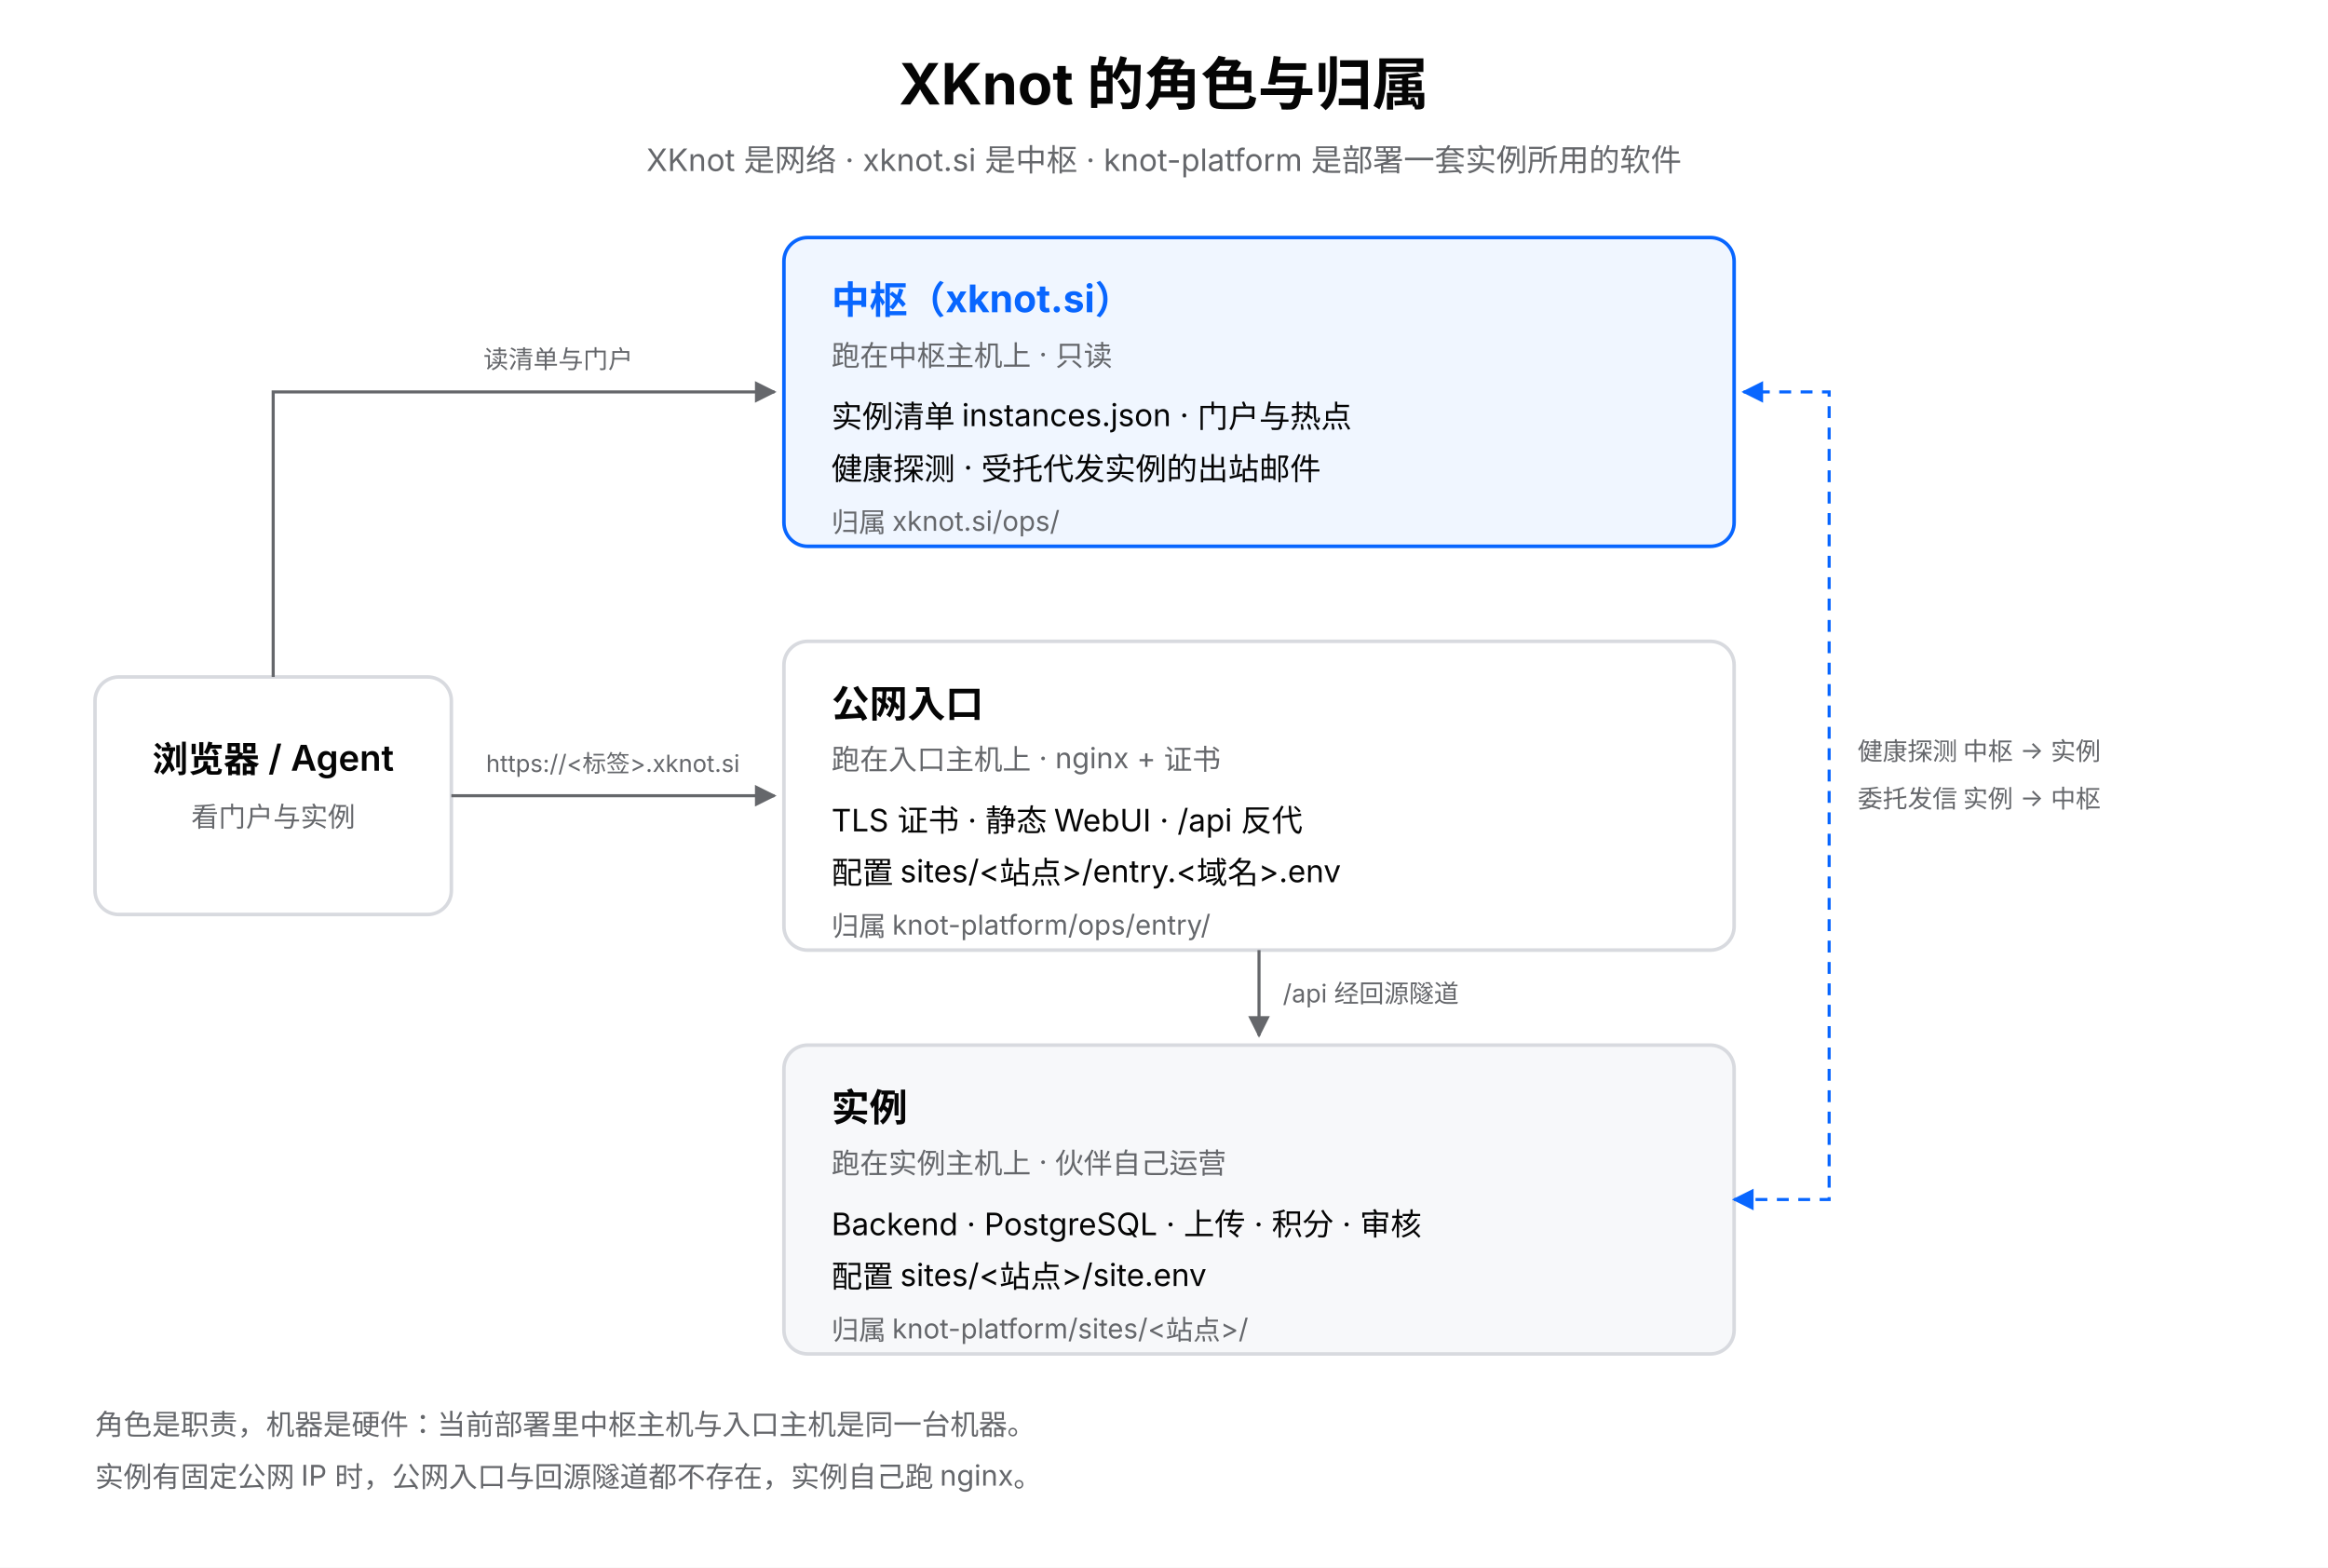
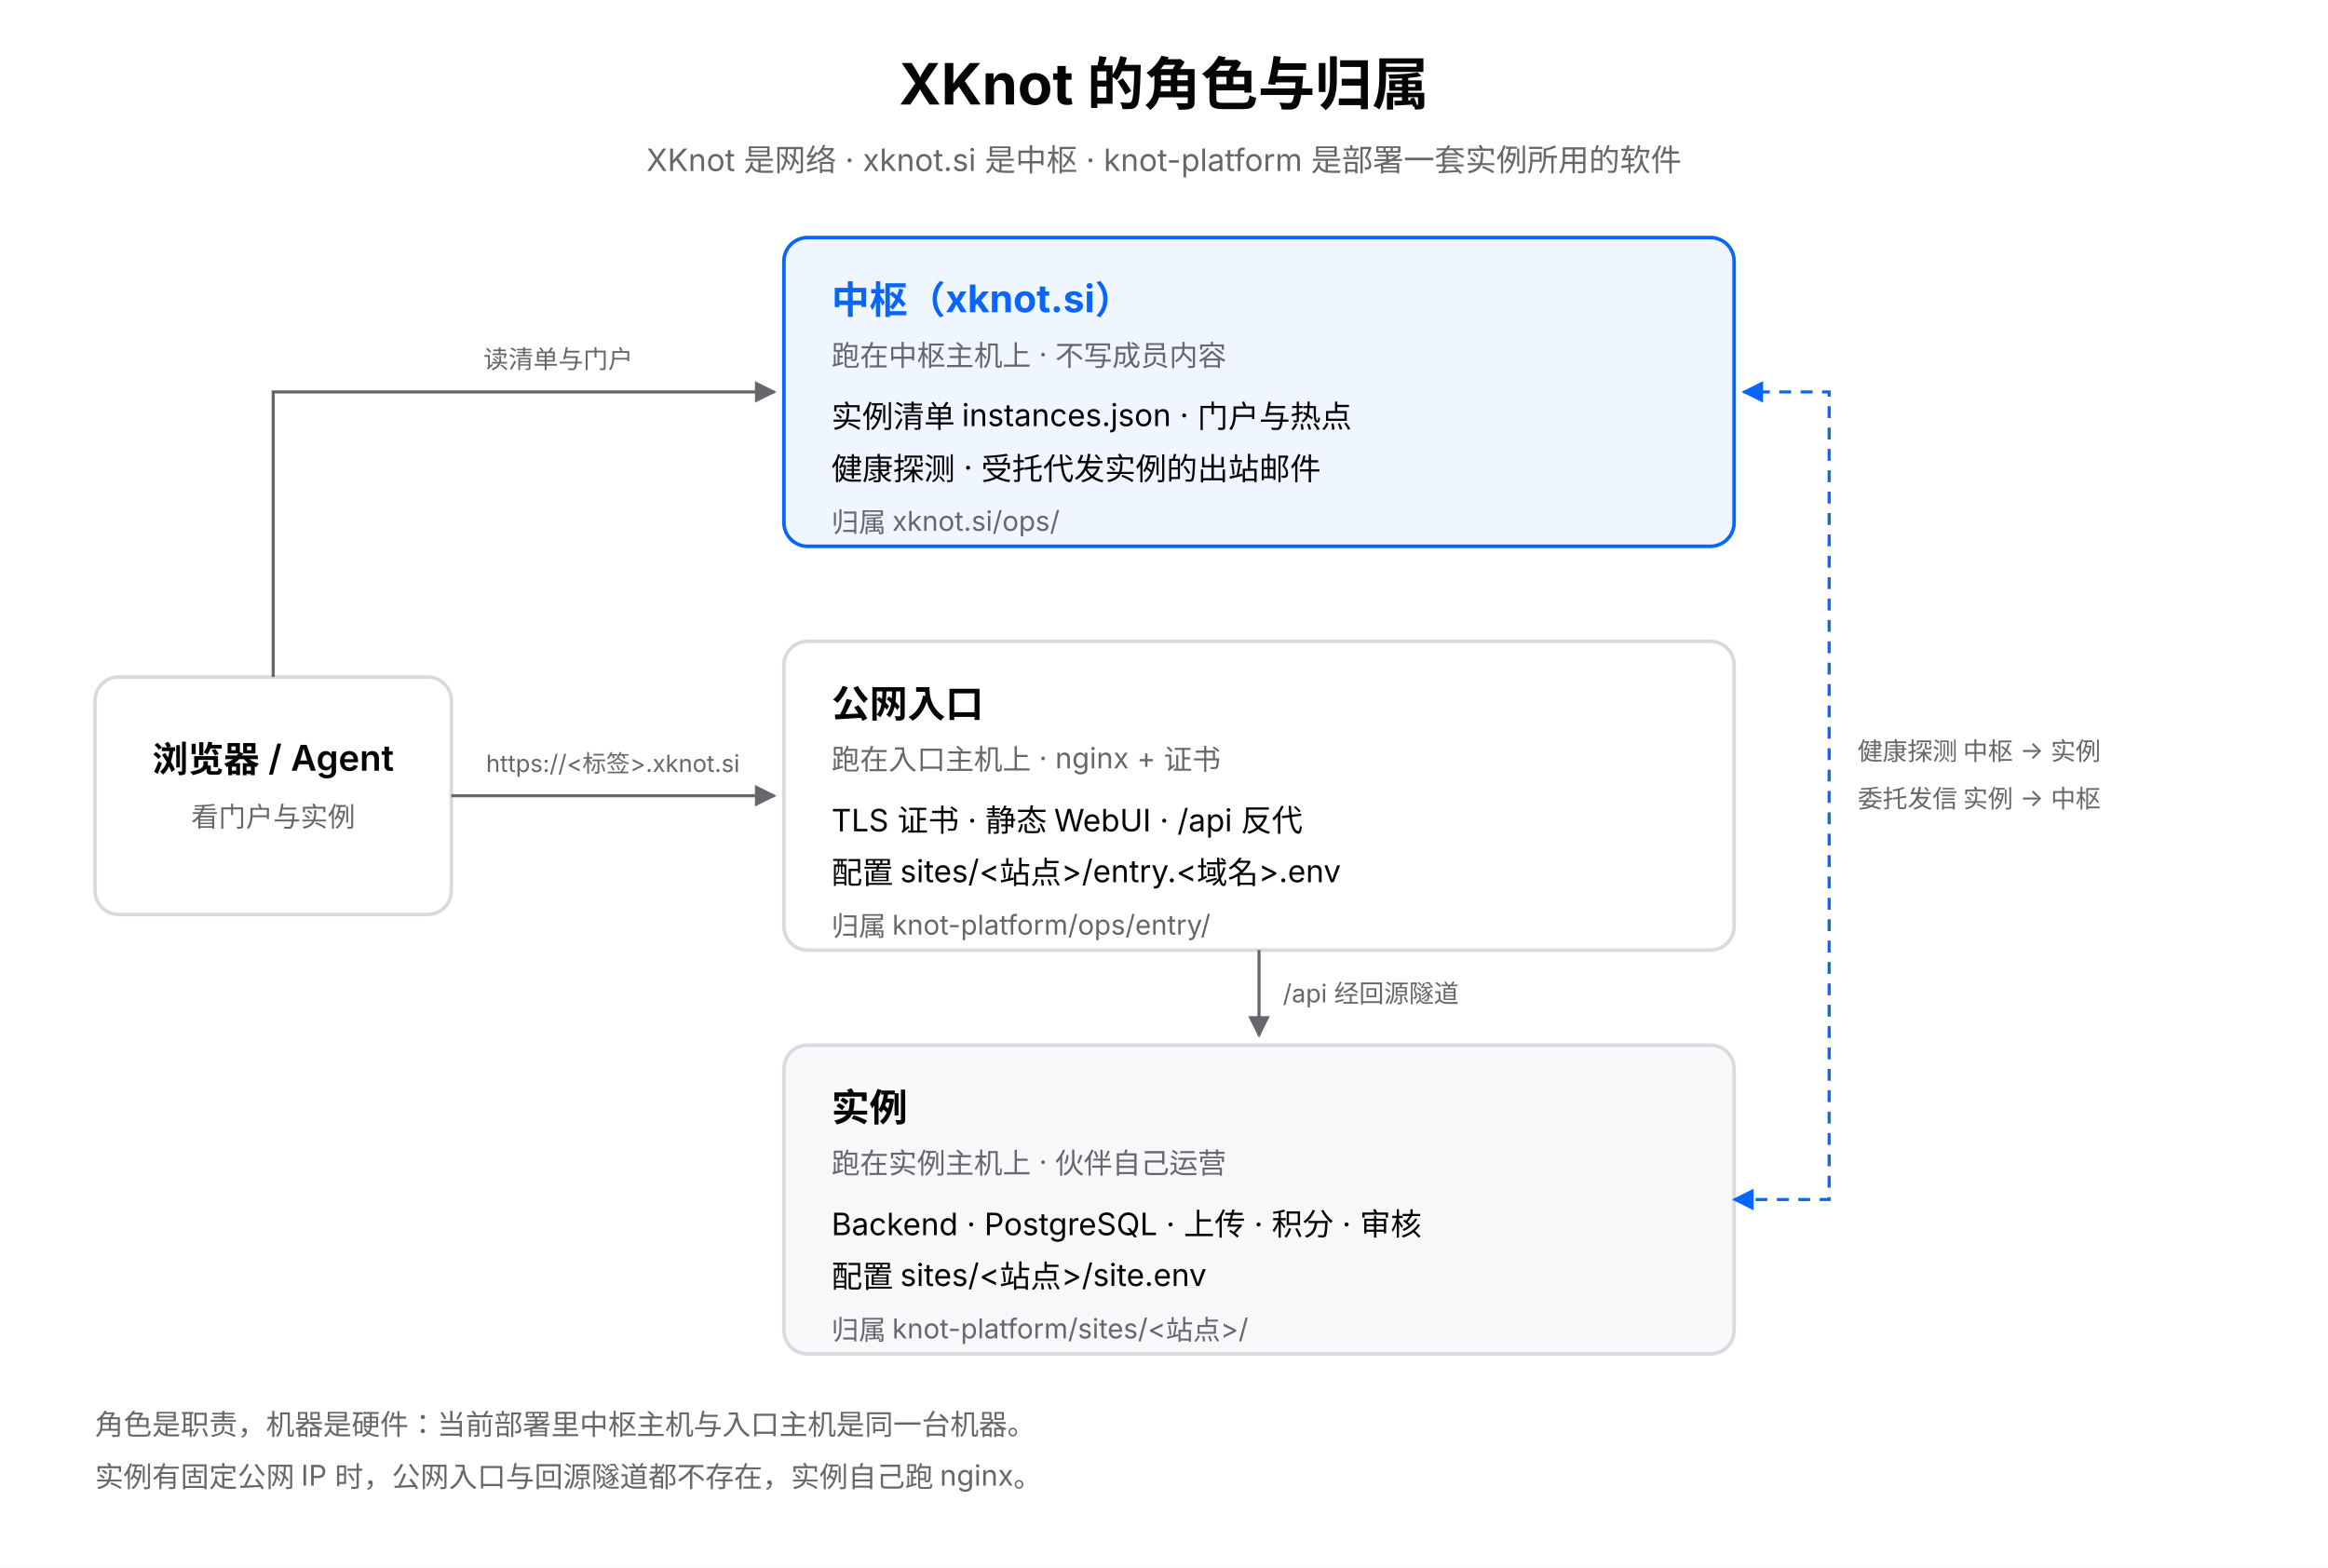
<svg xmlns="http://www.w3.org/2000/svg" width="980" height="660" viewBox="0 0 980 660" role="img" aria-label="XKnot roles and ownership">
  <rect width="980" height="660" fill="#FFFFFF" />
  <defs>
    <style>text { font-family: 'PingFang SC', 'Hiragino Sans GB', system-ui, -apple-system, sans-serif; }</style>
    <marker id="arrow" viewBox="0 0 10 10" refX="9" refY="5" markerWidth="7" markerHeight="7" orient="auto-start-reverse">
      <path d="M 0 0 L 10 5 L 0 10 z" fill="#65676B" />
    </marker>
    <marker id="arrow-blue" viewBox="0 0 10 10" refX="9" refY="5" markerWidth="7" markerHeight="7" orient="auto-start-reverse">
      <path d="M 0 0 L 10 5 L 0 10 z" fill="#0866FF" />
    </marker>
  </defs>
  <rect x="330" y="100" width="400" height="130" rx="10" fill="#F0F6FF" stroke="#0866FF" stroke-width="1.5" />
  <rect x="330" y="270" width="400" height="130" rx="10" fill="#FFFFFF" stroke="#D8DADF" stroke-width="1.5" />
  <rect x="330" y="440" width="400" height="130" rx="10" fill="#F7F8FA" stroke="#D8DADF" stroke-width="1.5" />
  <rect x="40" y="285" width="150" height="100" rx="10" fill="#FFFFFF" stroke="#D8DADF" stroke-width="1.5" />
  <polyline points="115,285 115,165 326,165" fill="none" stroke="#65676B" stroke-width="1.3" marker-end="url(#arrow)" />
  <line x1="190" y1="335" x2="326" y2="335" stroke="#65676B" stroke-width="1.3" marker-end="url(#arrow)" />
  <line x1="530" y1="400" x2="530" y2="436" stroke="#65676B" stroke-width="1.3" marker-end="url(#arrow)" />
  <polyline points="730,505 770,505 770,165 734,165" fill="none" stroke="#0866FF" stroke-width="1.3" stroke-dasharray="5 4" marker-start="url(#arrow-blue)" marker-end="url(#arrow-blue)" />
  <text x="490" y="44" text-anchor="middle" font-size="24" font-weight="700" fill="#050505">XKnot 的角色与归属</text>
  <text x="490" y="72" text-anchor="middle" font-size="13" fill="#65676B">XKnot 是网络 · xknot.si 是中枢 · knot-platform 是部署一套实例所用的软件</text>
  <text x="350" y="132" font-size="16" font-weight="700" fill="#0866FF">中枢（xknot.si）</text>
-   <text x="350" y="154" font-size="12" fill="#65676B">跑在中枢主机上 · 只读</text>
+   <text x="350" y="154" font-size="12" fill="#65676B">跑在中枢主机上 · 不写成员内容</text>
  <text x="350" y="180" font-size="13" fill="#050505">实例清单 instances.json · 门户与热点</text>
  <text x="350" y="202" font-size="13" fill="#050505">健康探测 · 受托代发实例的出站邮件</text>
  <text x="350" y="224" font-size="11.5" fill="#65676B">归属 xknot.si/ops/</text>
  <text x="350" y="302" font-size="16" font-weight="700" fill="#050505">公网入口</text>
  <text x="350" y="324" font-size="12" fill="#65676B">跑在入口主机上 · nginx + 证书</text>
  <text x="350" y="350" font-size="13" fill="#050505">TLS 证书 · 静态 WebUI · /api 反代</text>
  <text x="350" y="372" font-size="13" fill="#050505">配置 sites/&lt;站点&gt;/entry.&lt;域名&gt;.env</text>
  <text x="350" y="394" font-size="11.5" fill="#65676B">归属 knot-platform/ops/entry/</text>
  <text x="350" y="472" font-size="16" font-weight="700" fill="#050505">实例</text>
  <text x="350" y="494" font-size="12" fill="#65676B">跑在实例主机上 · 伙伴自己运营</text>
  <text x="350" y="520" font-size="13" fill="#050505">Backend · PostgreSQL · 上传 · 积分 · 审核</text>
  <text x="350" y="542" font-size="13" fill="#050505">配置 sites/&lt;站点&gt;/site.env</text>
  <text x="350" y="564" font-size="11.5" fill="#65676B">归属 knot-platform/sites/&lt;站点&gt;/</text>
  <text x="115" y="325" text-anchor="middle" font-size="15" font-weight="600" fill="#050505">浏览器 / Agent</text>
  <text x="115" y="348" text-anchor="middle" font-size="11.5" fill="#65676B">看门户与实例</text>
  <text x="235" y="155" text-anchor="middle" font-size="10.5" fill="#65676B">读清单与门户</text>
  <text x="258" y="325" text-anchor="middle" font-size="10" fill="#65676B">https://&lt;标签&gt;.xknot.si</text>
  <text x="540" y="422" font-size="10.5" fill="#65676B">/api 经回源隧道</text>
  <text x="782" y="320" font-size="10.5" fill="#65676B">健康探测 中枢 → 实例</text>
  <text x="782" y="340" font-size="10.5" fill="#65676B">委托发信 实例 → 中枢</text>
  <text x="40" y="604" font-size="12" fill="#65676B">角色是职责，机器是硬件：当前部署里中枢主机与入口主机是同一台机器。</text>
  <text x="40" y="626" font-size="12" fill="#65676B">实例有固定公网 IP 时，公网入口与回源隧道都不存在，实例自己跑 nginx。</text>
</svg>
